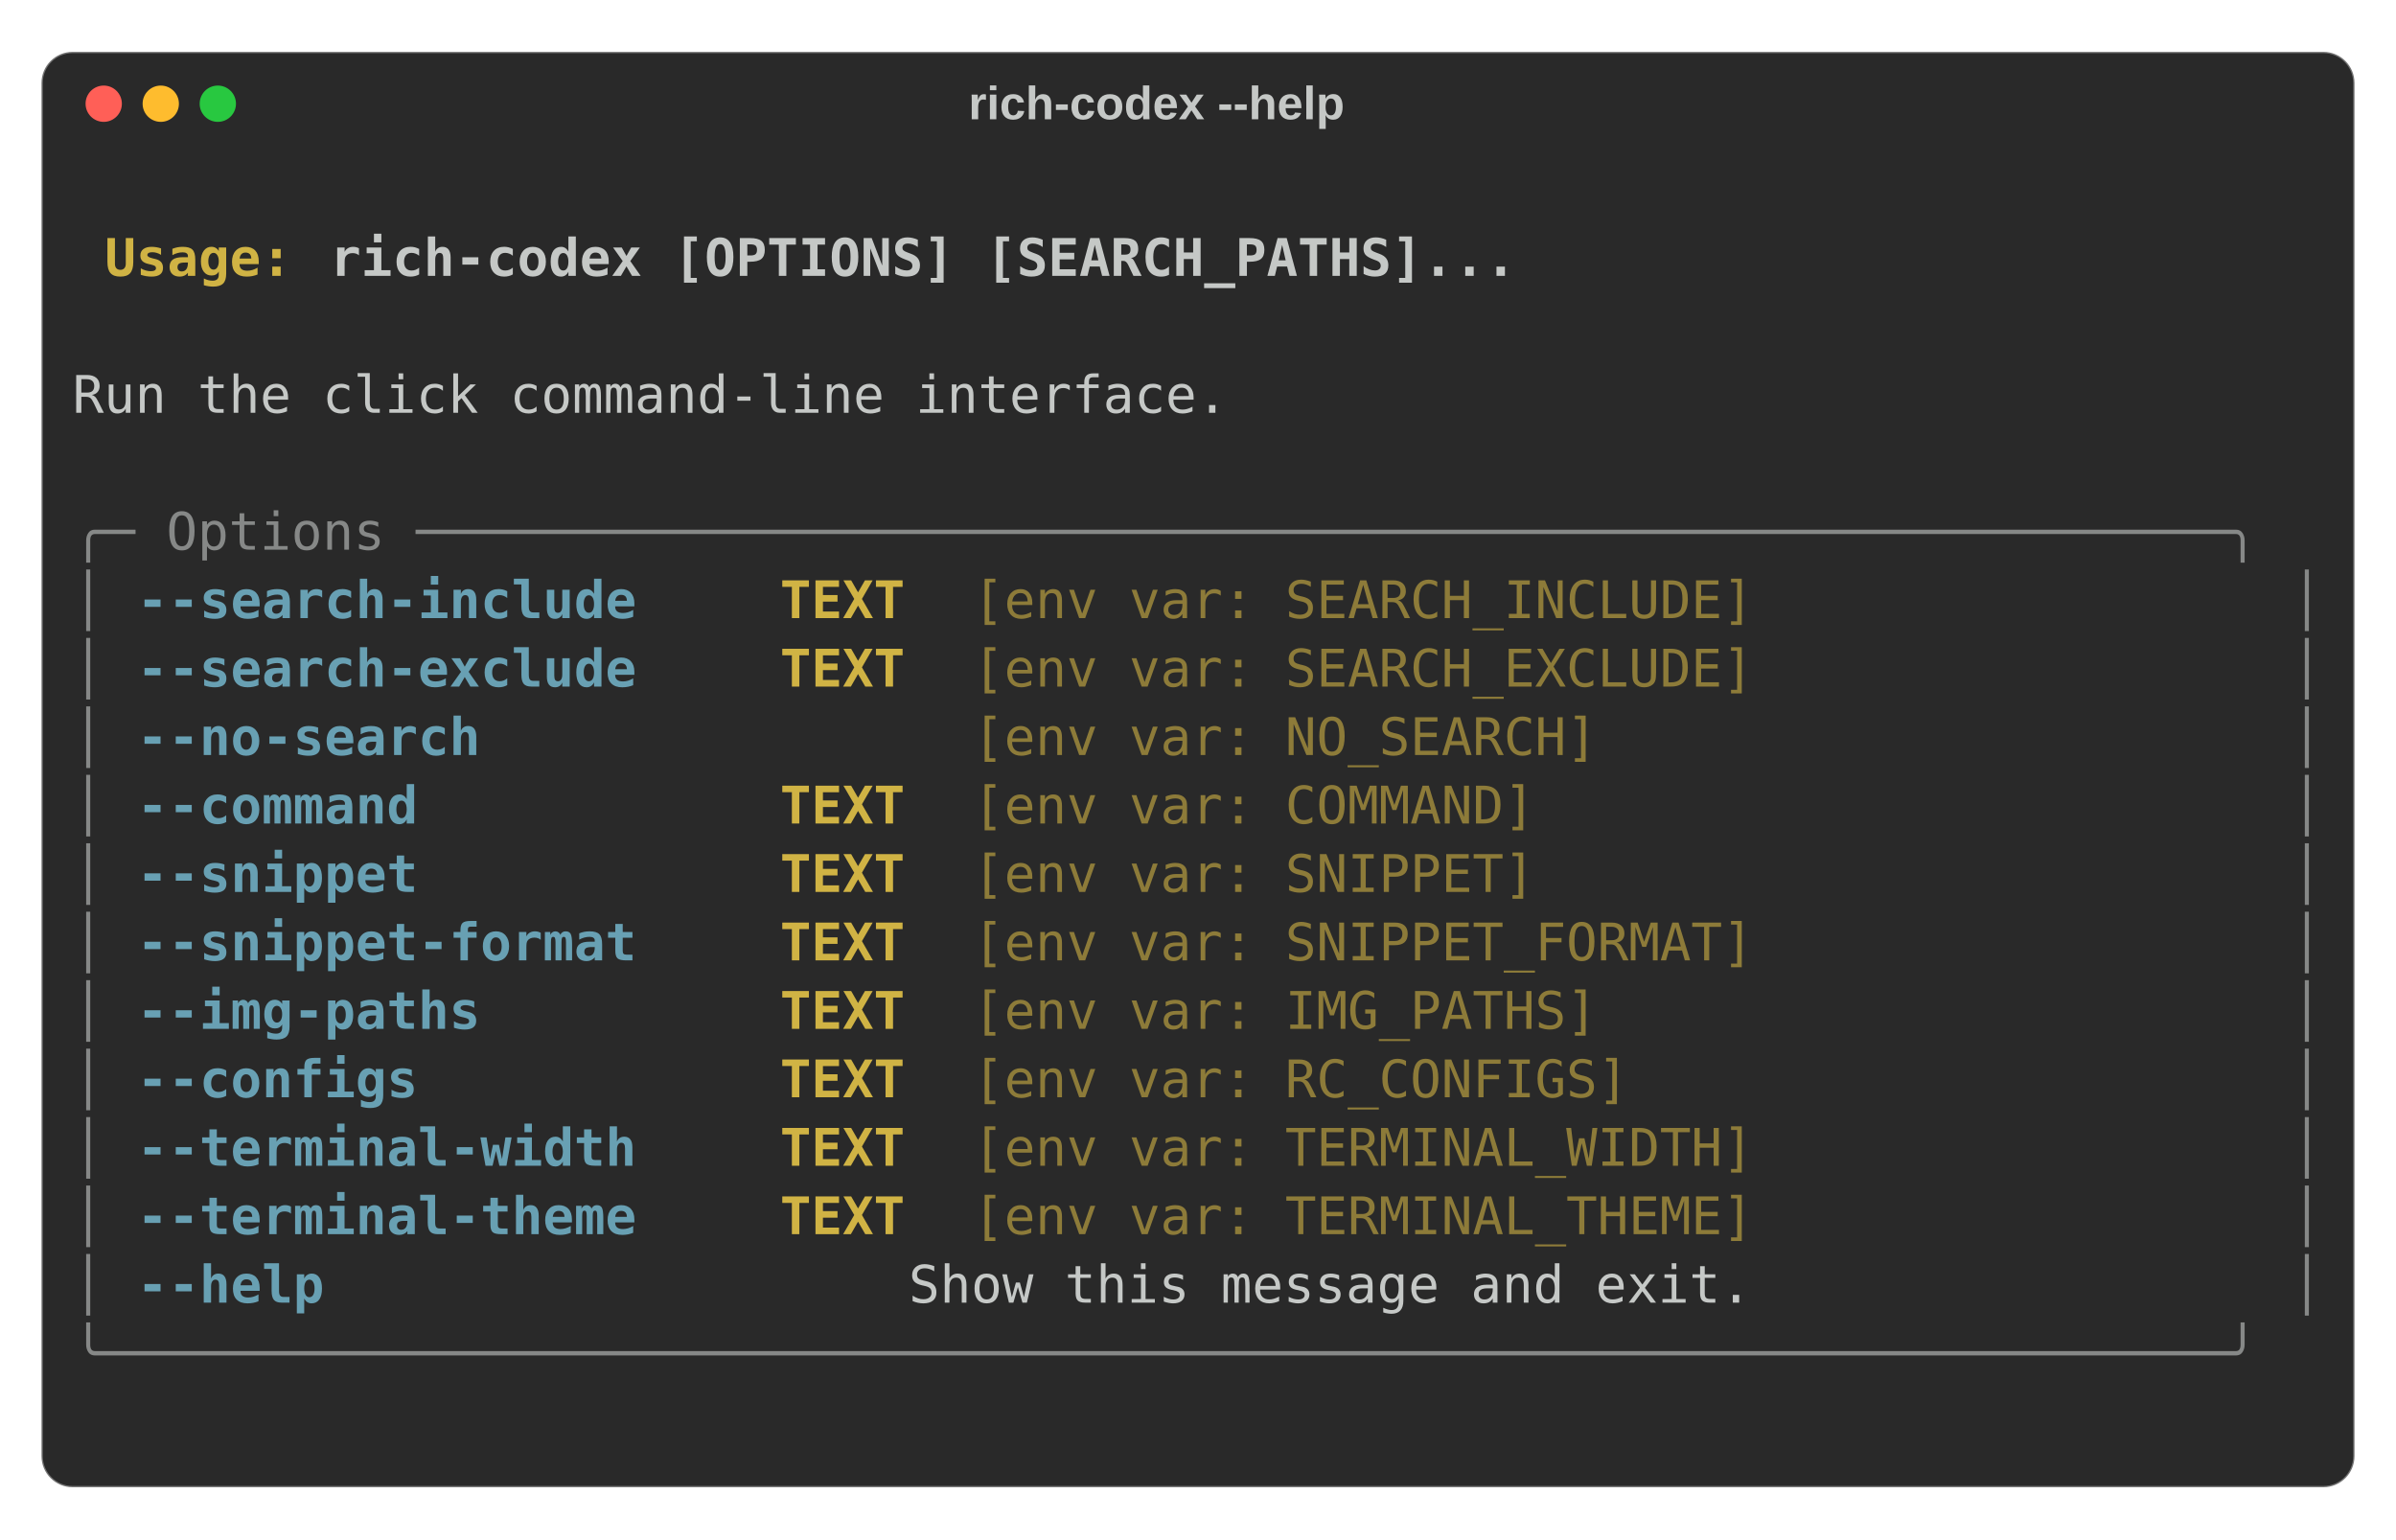
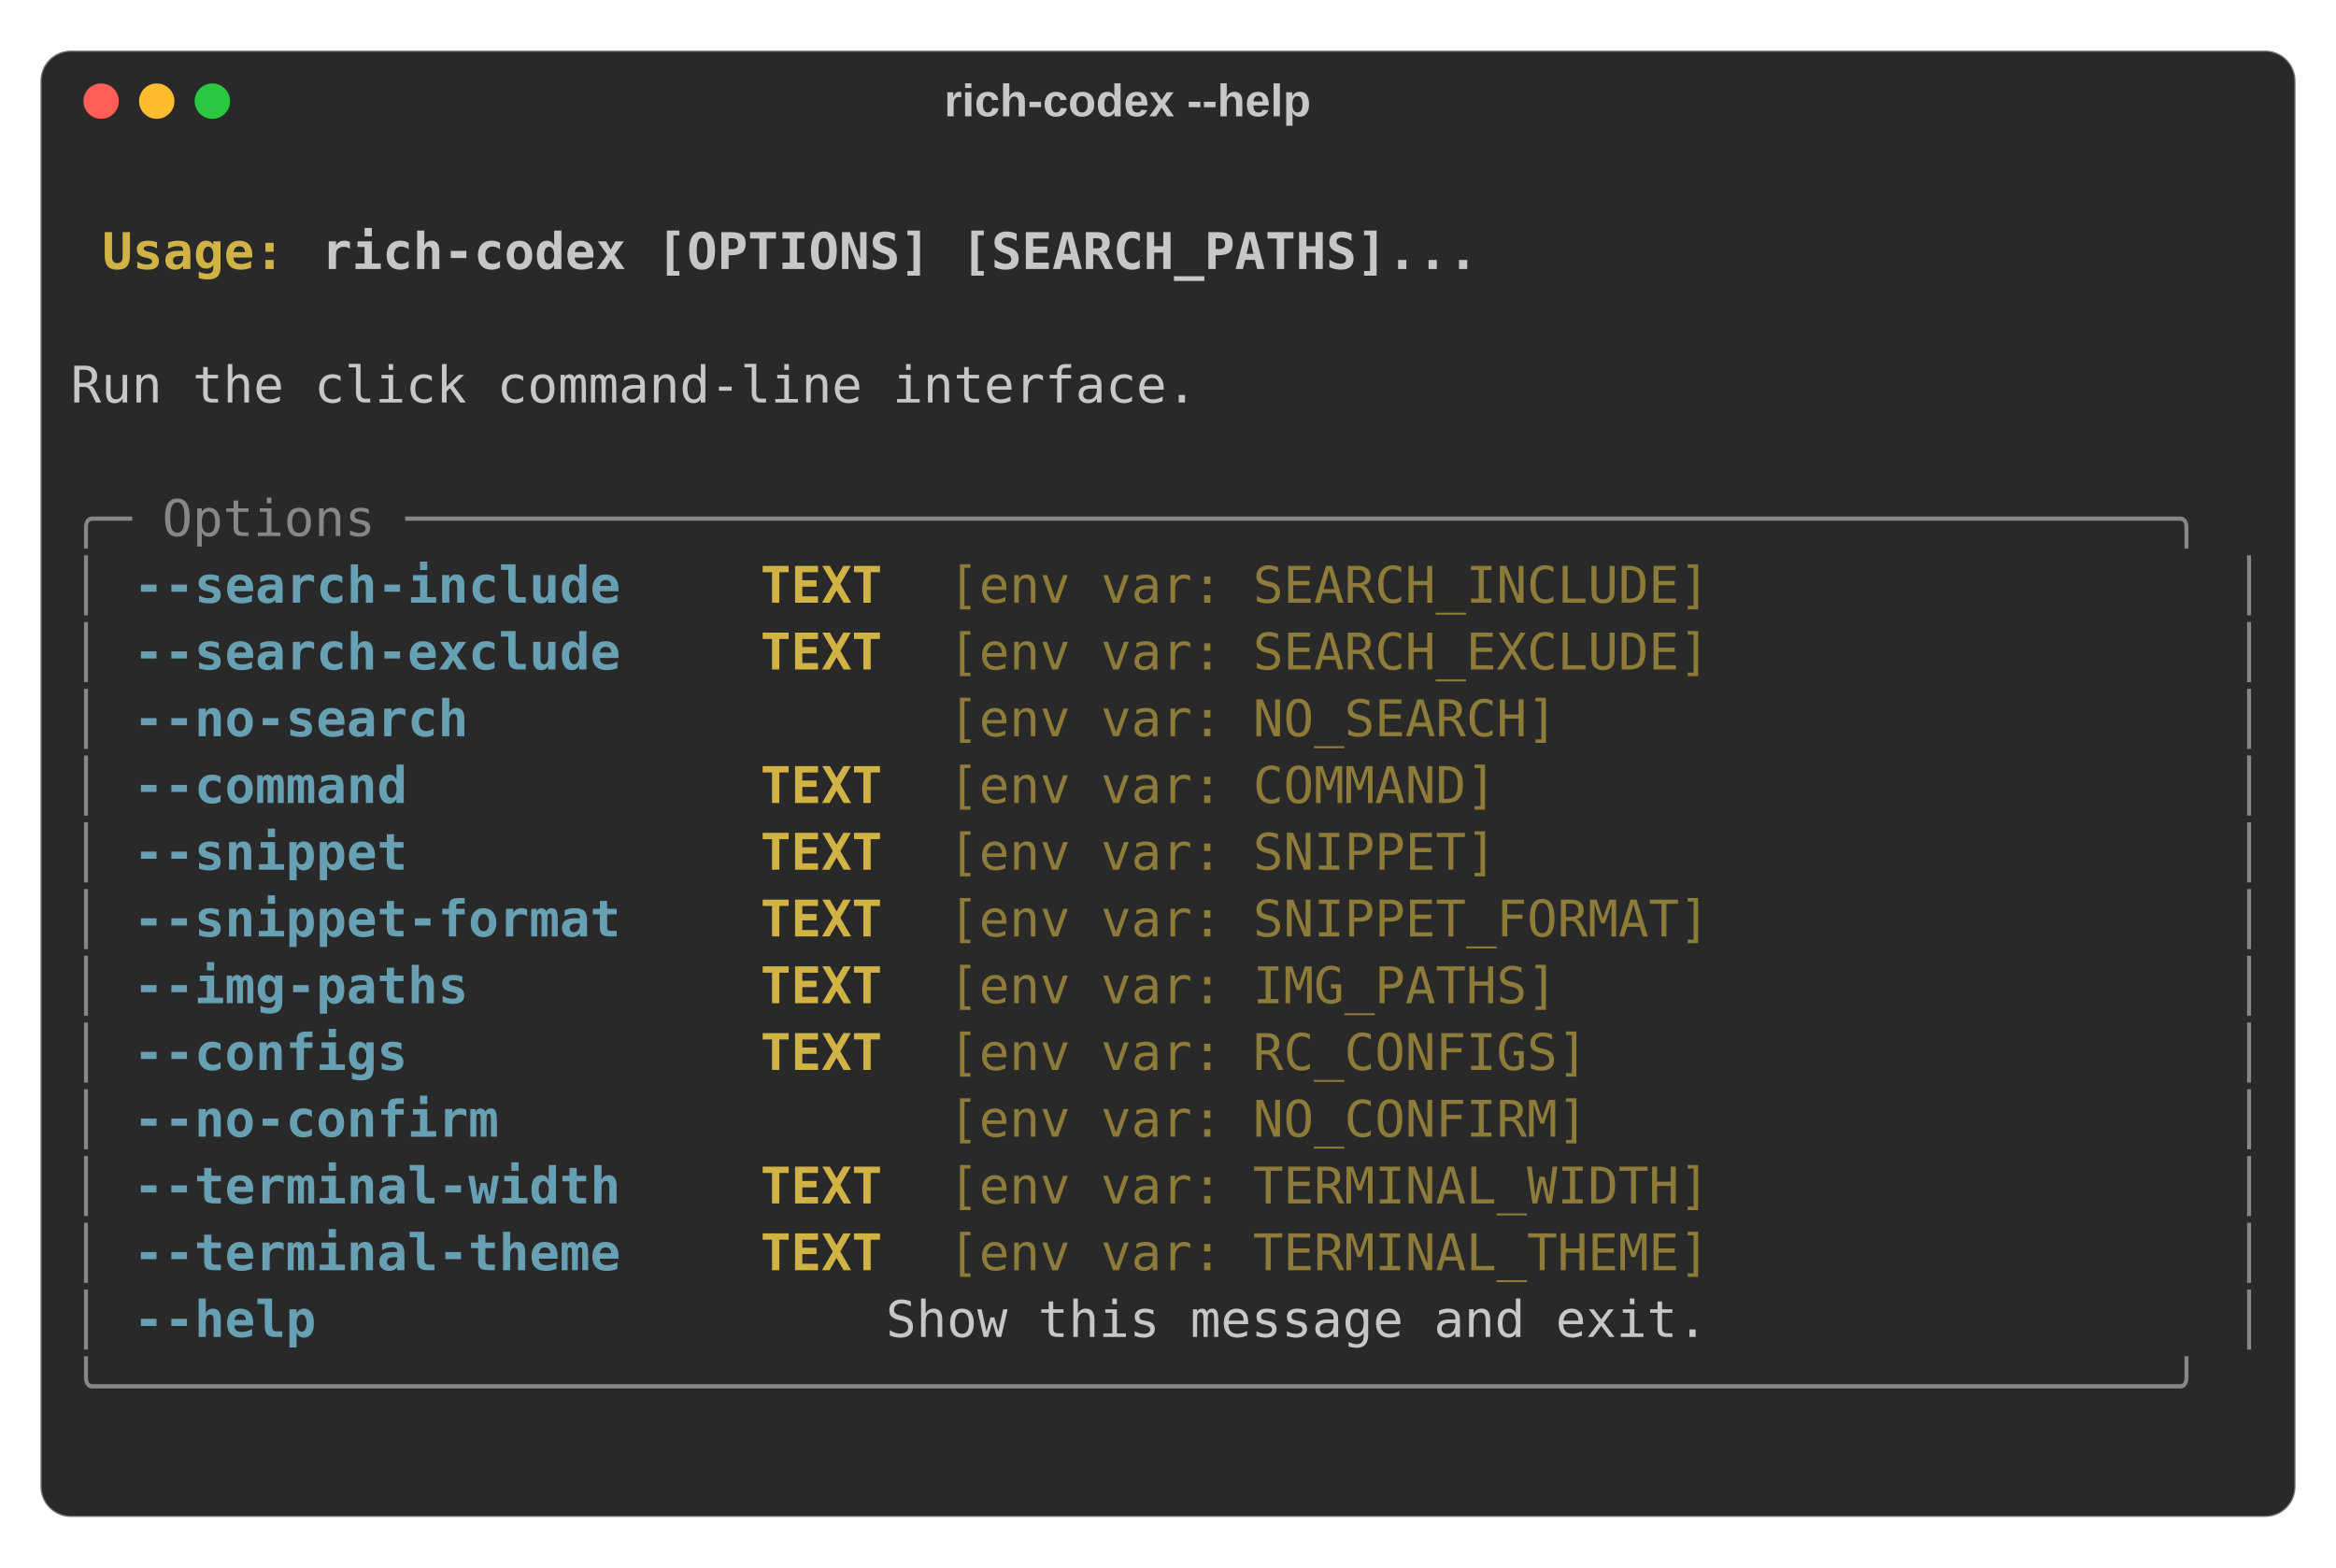
- <svg xmlns="http://www.w3.org/2000/svg" class="rich-terminal" viewBox="0 0 924 593.6">
+ <svg xmlns="http://www.w3.org/2000/svg" class="rich-terminal" viewBox="0 0 924 620.0">
  <style>

    @font-face {
        font-family: "Fira Code";
        src: local("FiraCode-Regular"),
                url("https://cdnjs.cloudflare.com/ajax/libs/firacode/6.2.0/woff2/FiraCode-Regular.woff2") format("woff2"),
                url("https://cdnjs.cloudflare.com/ajax/libs/firacode/6.2.0/woff/FiraCode-Regular.woff") format("woff");
        font-style: normal;
        font-weight: 400;
    }
    @font-face {
        font-family: "Fira Code";
        src: local("FiraCode-Bold"),
                url("https://cdnjs.cloudflare.com/ajax/libs/firacode/6.2.0/woff2/FiraCode-Bold.woff2") format("woff2"),
                url("https://cdnjs.cloudflare.com/ajax/libs/firacode/6.2.0/woff/FiraCode-Bold.woff") format("woff");
        font-style: bold;
        font-weight: 700;
    }

-     .terminal-986458902-matrix {
+     .terminal-2508537488-matrix {
        font-family: Fira Code, monospace;
        font-size: 20px;
        line-height: 26.4px;
        font-variant-east-asian: full-width;
    }

-     .terminal-986458902-title {
+     .terminal-2508537488-title {
        font-size: 18px;

        font-weight: bold;
        font-family: arial;
    }

-     .terminal-986458902-r1 { fill: #c5c8c6;font-weight: bold }
- .terminal-986458902-r2 { fill: #c5c8c6 }
- .terminal-986458902-r3 { fill: #d0b344;font-weight: bold }
- .terminal-986458902-r4 { fill: #868887 }
- .terminal-986458902-r5 { fill: #68a0b3;font-weight: bold }
- .terminal-986458902-r6 { fill: #8d7b39 }
+     .terminal-2508537488-r1 { fill: #c5c8c6;font-weight: bold }
+ .terminal-2508537488-r2 { fill: #c5c8c6 }
+ .terminal-2508537488-r3 { fill: #d0b344;font-weight: bold }
+ .terminal-2508537488-r4 { fill: #868887 }
+ .terminal-2508537488-r5 { fill: #68a0b3;font-weight: bold }
+ .terminal-2508537488-r6 { fill: #8d7b39 }
    </style>
-   <rect fill="#292929" stroke="rgba(255,255,255,0.35)" stroke-width="1" x="16" y="20" width="892" height="553.6" rx="12" />
-   <text class="terminal-986458902-title" fill="#c5c8c6" text-anchor="middle" x="446" y="46">rich-codex --help</text>
+   <rect fill="#292929" stroke="rgba(255,255,255,0.35)" stroke-width="1" x="16" y="20" width="892" height="580" rx="12" />
+   <text class="terminal-2508537488-title" fill="#c5c8c6" text-anchor="middle" x="446" y="46">rich-codex --help</text>
  <circle cx="40" cy="40" r="7" fill="#ff5f57" />
  <circle cx="62" cy="40" r="7" fill="#febc2e" />
  <circle cx="84" cy="40" r="7" fill="#28c840" />
  <g transform="translate(28, 60)">
-     <text alignment-baseline="baseline" class="terminal-986458902-matrix" font-variant="east-asian-width-values">
-       <tspan class="terminal-986458902-r1" x="0" y="20" textLength="868">                                                                      </tspan>
-       <tspan class="terminal-986458902-r2" x="868" y="20" textLength="12.4">
- </tspan>
-       <tspan class="terminal-986458902-r1" x="0" y="46.4" textLength="12.4"> </tspan>
-       <tspan class="terminal-986458902-r3" x="12.4" y="46.4" textLength="86.8">Usage: </tspan>
-       <tspan class="terminal-986458902-r1" x="99.2" y="46.4" textLength="768.8">rich-codex [OPTIONS] [SEARCH_PATHS]...                        </tspan>
-       <tspan class="terminal-986458902-r2" x="868" y="46.4" textLength="12.4">
- </tspan>
-       <tspan class="terminal-986458902-r1" x="0" y="72.8" textLength="868">                                                                      </tspan>
-       <tspan class="terminal-986458902-r2" x="868" y="72.8" textLength="12.4">
- </tspan>
-       <tspan class="terminal-986458902-r2" x="0" y="99.2" textLength="868"> Run the click command-line interface.                                </tspan>
-       <tspan class="terminal-986458902-r2" x="868" y="99.2" textLength="12.4">
- </tspan>
-       <tspan class="terminal-986458902-r2" x="0" y="125.6" textLength="868">                                                                      </tspan>
-       <tspan class="terminal-986458902-r2" x="868" y="125.6" textLength="12.4">
- </tspan>
-       <tspan class="terminal-986458902-r4" x="0" y="152" textLength="868">╭─ Options ──────────────────────────────────────────────────────────╮</tspan>
-       <tspan class="terminal-986458902-r2" x="868" y="152" textLength="12.4">
- </tspan>
-       <tspan class="terminal-986458902-r4" x="0" y="178.4" textLength="12.4">│</tspan>
-       <tspan class="terminal-986458902-r2" x="12.4" y="178.4" textLength="12.4"> </tspan>
-       <tspan class="terminal-986458902-r5" x="24.8" y="178.4" textLength="198.4">--search-include</tspan>
-       <tspan class="terminal-986458902-r2" x="223.2" y="178.4" textLength="49.6">    </tspan>
-       <tspan class="terminal-986458902-r3" x="272.8" y="178.4" textLength="49.6">TEXT</tspan>
-       <tspan class="terminal-986458902-r2" x="322.4" y="178.4" textLength="24.8">  </tspan>
-       <tspan class="terminal-986458902-r6" x="347.2" y="178.4" textLength="310">[env var: SEARCH_INCLUDE]</tspan>
-       <tspan class="terminal-986458902-r2" x="657.2" y="178.4" textLength="198.4">                </tspan>
-       <tspan class="terminal-986458902-r4" x="855.6" y="178.4" textLength="12.4">│</tspan>
-       <tspan class="terminal-986458902-r2" x="868" y="178.4" textLength="12.4">
- </tspan>
-       <tspan class="terminal-986458902-r4" x="0" y="204.8" textLength="12.4">│</tspan>
-       <tspan class="terminal-986458902-r2" x="12.4" y="204.8" textLength="12.4"> </tspan>
-       <tspan class="terminal-986458902-r5" x="24.8" y="204.8" textLength="198.4">--search-exclude</tspan>
-       <tspan class="terminal-986458902-r2" x="223.2" y="204.8" textLength="49.6">    </tspan>
-       <tspan class="terminal-986458902-r3" x="272.8" y="204.8" textLength="49.6">TEXT</tspan>
-       <tspan class="terminal-986458902-r2" x="322.4" y="204.8" textLength="24.8">  </tspan>
-       <tspan class="terminal-986458902-r6" x="347.2" y="204.8" textLength="310">[env var: SEARCH_EXCLUDE]</tspan>
-       <tspan class="terminal-986458902-r2" x="657.2" y="204.8" textLength="198.4">                </tspan>
-       <tspan class="terminal-986458902-r4" x="855.6" y="204.8" textLength="12.4">│</tspan>
-       <tspan class="terminal-986458902-r2" x="868" y="204.8" textLength="12.4">
- </tspan>
-       <tspan class="terminal-986458902-r4" x="0" y="231.2" textLength="12.4">│</tspan>
-       <tspan class="terminal-986458902-r2" x="12.4" y="231.2" textLength="12.4"> </tspan>
-       <tspan class="terminal-986458902-r5" x="24.8" y="231.2" textLength="136.4">--no-search</tspan>
-       <tspan class="terminal-986458902-r2" x="161.2" y="231.2" textLength="111.6">         </tspan>
-       <tspan class="terminal-986458902-r3" x="272.8" y="231.2" textLength="49.6">    </tspan>
-       <tspan class="terminal-986458902-r2" x="322.4" y="231.2" textLength="24.8">  </tspan>
-       <tspan class="terminal-986458902-r6" x="347.2" y="231.2" textLength="248">[env var: NO_SEARCH]</tspan>
-       <tspan class="terminal-986458902-r2" x="595.2" y="231.2" textLength="260.4">                     </tspan>
-       <tspan class="terminal-986458902-r4" x="855.6" y="231.2" textLength="12.4">│</tspan>
-       <tspan class="terminal-986458902-r2" x="868" y="231.2" textLength="12.4">
- </tspan>
-       <tspan class="terminal-986458902-r4" x="0" y="257.6" textLength="12.4">│</tspan>
-       <tspan class="terminal-986458902-r2" x="12.4" y="257.6" textLength="12.4"> </tspan>
-       <tspan class="terminal-986458902-r5" x="24.8" y="257.6" textLength="111.6">--command</tspan>
-       <tspan class="terminal-986458902-r2" x="136.4" y="257.6" textLength="136.4">           </tspan>
-       <tspan class="terminal-986458902-r3" x="272.8" y="257.6" textLength="49.6">TEXT</tspan>
-       <tspan class="terminal-986458902-r2" x="322.4" y="257.6" textLength="24.8">  </tspan>
-       <tspan class="terminal-986458902-r6" x="347.2" y="257.6" textLength="223.2">[env var: COMMAND]</tspan>
-       <tspan class="terminal-986458902-r2" x="570.4" y="257.6" textLength="285.2">                       </tspan>
-       <tspan class="terminal-986458902-r4" x="855.6" y="257.6" textLength="12.4">│</tspan>
-       <tspan class="terminal-986458902-r2" x="868" y="257.6" textLength="12.4">
- </tspan>
-       <tspan class="terminal-986458902-r4" x="0" y="284" textLength="12.4">│</tspan>
-       <tspan class="terminal-986458902-r2" x="12.4" y="284" textLength="12.4"> </tspan>
-       <tspan class="terminal-986458902-r5" x="24.8" y="284" textLength="111.6">--snippet</tspan>
-       <tspan class="terminal-986458902-r2" x="136.4" y="284" textLength="136.4">           </tspan>
-       <tspan class="terminal-986458902-r3" x="272.8" y="284" textLength="49.6">TEXT</tspan>
-       <tspan class="terminal-986458902-r2" x="322.4" y="284" textLength="24.8">  </tspan>
-       <tspan class="terminal-986458902-r6" x="347.2" y="284" textLength="223.2">[env var: SNIPPET]</tspan>
-       <tspan class="terminal-986458902-r2" x="570.4" y="284" textLength="285.2">                       </tspan>
-       <tspan class="terminal-986458902-r4" x="855.6" y="284" textLength="12.4">│</tspan>
-       <tspan class="terminal-986458902-r2" x="868" y="284" textLength="12.4">
- </tspan>
-       <tspan class="terminal-986458902-r4" x="0" y="310.4" textLength="12.4">│</tspan>
-       <tspan class="terminal-986458902-r2" x="12.4" y="310.4" textLength="12.4"> </tspan>
-       <tspan class="terminal-986458902-r5" x="24.8" y="310.4" textLength="198.4">--snippet-format</tspan>
-       <tspan class="terminal-986458902-r2" x="223.2" y="310.4" textLength="49.6">    </tspan>
-       <tspan class="terminal-986458902-r3" x="272.8" y="310.4" textLength="49.6">TEXT</tspan>
-       <tspan class="terminal-986458902-r2" x="322.4" y="310.4" textLength="24.8">  </tspan>
-       <tspan class="terminal-986458902-r6" x="347.2" y="310.4" textLength="310">[env var: SNIPPET_FORMAT]</tspan>
-       <tspan class="terminal-986458902-r2" x="657.2" y="310.4" textLength="198.4">                </tspan>
-       <tspan class="terminal-986458902-r4" x="855.6" y="310.4" textLength="12.4">│</tspan>
-       <tspan class="terminal-986458902-r2" x="868" y="310.4" textLength="12.4">
- </tspan>
-       <tspan class="terminal-986458902-r4" x="0" y="336.8" textLength="12.4">│</tspan>
-       <tspan class="terminal-986458902-r2" x="12.4" y="336.8" textLength="12.4"> </tspan>
-       <tspan class="terminal-986458902-r5" x="24.8" y="336.8" textLength="136.4">--img-paths</tspan>
-       <tspan class="terminal-986458902-r2" x="161.2" y="336.8" textLength="111.6">         </tspan>
-       <tspan class="terminal-986458902-r3" x="272.8" y="336.8" textLength="49.6">TEXT</tspan>
-       <tspan class="terminal-986458902-r2" x="322.4" y="336.8" textLength="24.8">  </tspan>
-       <tspan class="terminal-986458902-r6" x="347.2" y="336.8" textLength="248">[env var: IMG_PATHS]</tspan>
-       <tspan class="terminal-986458902-r2" x="595.2" y="336.8" textLength="260.4">                     </tspan>
-       <tspan class="terminal-986458902-r4" x="855.6" y="336.8" textLength="12.4">│</tspan>
-       <tspan class="terminal-986458902-r2" x="868" y="336.8" textLength="12.4">
- </tspan>
-       <tspan class="terminal-986458902-r4" x="0" y="363.2" textLength="12.4">│</tspan>
-       <tspan class="terminal-986458902-r2" x="12.4" y="363.2" textLength="12.4"> </tspan>
-       <tspan class="terminal-986458902-r5" x="24.8" y="363.2" textLength="111.6">--configs</tspan>
-       <tspan class="terminal-986458902-r2" x="136.4" y="363.2" textLength="136.4">           </tspan>
-       <tspan class="terminal-986458902-r3" x="272.8" y="363.2" textLength="49.6">TEXT</tspan>
-       <tspan class="terminal-986458902-r2" x="322.4" y="363.2" textLength="24.8">  </tspan>
-       <tspan class="terminal-986458902-r6" x="347.2" y="363.2" textLength="260.4">[env var: RC_CONFIGS]</tspan>
-       <tspan class="terminal-986458902-r2" x="607.6" y="363.2" textLength="248">                    </tspan>
-       <tspan class="terminal-986458902-r4" x="855.6" y="363.2" textLength="12.4">│</tspan>
-       <tspan class="terminal-986458902-r2" x="868" y="363.2" textLength="12.4">
- </tspan>
-       <tspan class="terminal-986458902-r4" x="0" y="389.6" textLength="12.4">│</tspan>
-       <tspan class="terminal-986458902-r2" x="12.4" y="389.6" textLength="12.4"> </tspan>
-       <tspan class="terminal-986458902-r5" x="24.8" y="389.6" textLength="198.4">--terminal-width</tspan>
-       <tspan class="terminal-986458902-r2" x="223.2" y="389.6" textLength="49.6">    </tspan>
-       <tspan class="terminal-986458902-r3" x="272.8" y="389.6" textLength="49.6">TEXT</tspan>
-       <tspan class="terminal-986458902-r2" x="322.4" y="389.6" textLength="24.8">  </tspan>
-       <tspan class="terminal-986458902-r6" x="347.2" y="389.6" textLength="310">[env var: TERMINAL_WIDTH]</tspan>
-       <tspan class="terminal-986458902-r2" x="657.2" y="389.6" textLength="198.4">                </tspan>
-       <tspan class="terminal-986458902-r4" x="855.6" y="389.6" textLength="12.4">│</tspan>
-       <tspan class="terminal-986458902-r2" x="868" y="389.6" textLength="12.4">
- </tspan>
-       <tspan class="terminal-986458902-r4" x="0" y="416" textLength="12.4">│</tspan>
-       <tspan class="terminal-986458902-r2" x="12.4" y="416" textLength="12.4"> </tspan>
-       <tspan class="terminal-986458902-r5" x="24.8" y="416" textLength="198.4">--terminal-theme</tspan>
-       <tspan class="terminal-986458902-r2" x="223.2" y="416" textLength="49.6">    </tspan>
-       <tspan class="terminal-986458902-r3" x="272.8" y="416" textLength="49.6">TEXT</tspan>
-       <tspan class="terminal-986458902-r2" x="322.4" y="416" textLength="24.8">  </tspan>
-       <tspan class="terminal-986458902-r6" x="347.2" y="416" textLength="310">[env var: TERMINAL_THEME]</tspan>
-       <tspan class="terminal-986458902-r2" x="657.2" y="416" textLength="198.4">                </tspan>
-       <tspan class="terminal-986458902-r4" x="855.6" y="416" textLength="12.4">│</tspan>
-       <tspan class="terminal-986458902-r2" x="868" y="416" textLength="12.4">
- </tspan>
-       <tspan class="terminal-986458902-r4" x="0" y="442.4" textLength="12.4">│</tspan>
-       <tspan class="terminal-986458902-r2" x="12.4" y="442.4" textLength="12.4"> </tspan>
-       <tspan class="terminal-986458902-r5" x="24.8" y="442.4" textLength="74.4">--help</tspan>
-       <tspan class="terminal-986458902-r2" x="99.2" y="442.4" textLength="173.6">              </tspan>
-       <tspan class="terminal-986458902-r3" x="272.8" y="442.4" textLength="49.6">    </tspan>
-       <tspan class="terminal-986458902-r2" x="322.4" y="442.4" textLength="533.2">  Show this message and exit.              </tspan>
-       <tspan class="terminal-986458902-r4" x="855.6" y="442.4" textLength="12.4">│</tspan>
-       <tspan class="terminal-986458902-r2" x="868" y="442.4" textLength="12.4">
- </tspan>
-       <tspan class="terminal-986458902-r4" x="0" y="468.8" textLength="868">╰────────────────────────────────────────────────────────────────────╯</tspan>
-       <tspan class="terminal-986458902-r2" x="868" y="468.8" textLength="12.4">
- </tspan>
-       <tspan class="terminal-986458902-r2" x="0" y="495.2" textLength="868">                                                                      </tspan>
-       <tspan class="terminal-986458902-r2" x="868" y="495.2" textLength="12.4">
+     <text alignment-baseline="baseline" class="terminal-2508537488-matrix" font-variant="east-asian-width-values">
+       <tspan class="terminal-2508537488-r1" x="0" y="20" textLength="868">                                                                      </tspan>
+       <tspan class="terminal-2508537488-r2" x="868" y="20" textLength="12.4">
+ </tspan>
+       <tspan class="terminal-2508537488-r1" x="0" y="46.4" textLength="12.4"> </tspan>
+       <tspan class="terminal-2508537488-r3" x="12.4" y="46.4" textLength="86.8">Usage: </tspan>
+       <tspan class="terminal-2508537488-r1" x="99.2" y="46.4" textLength="768.8">rich-codex [OPTIONS] [SEARCH_PATHS]...                        </tspan>
+       <tspan class="terminal-2508537488-r2" x="868" y="46.4" textLength="12.4">
+ </tspan>
+       <tspan class="terminal-2508537488-r1" x="0" y="72.8" textLength="868">                                                                      </tspan>
+       <tspan class="terminal-2508537488-r2" x="868" y="72.8" textLength="12.4">
+ </tspan>
+       <tspan class="terminal-2508537488-r2" x="0" y="99.2" textLength="868"> Run the click command-line interface.                                </tspan>
+       <tspan class="terminal-2508537488-r2" x="868" y="99.2" textLength="12.4">
+ </tspan>
+       <tspan class="terminal-2508537488-r2" x="0" y="125.6" textLength="868">                                                                      </tspan>
+       <tspan class="terminal-2508537488-r2" x="868" y="125.6" textLength="12.4">
+ </tspan>
+       <tspan class="terminal-2508537488-r4" x="0" y="152" textLength="868">╭─ Options ──────────────────────────────────────────────────────────╮</tspan>
+       <tspan class="terminal-2508537488-r2" x="868" y="152" textLength="12.4">
+ </tspan>
+       <tspan class="terminal-2508537488-r4" x="0" y="178.4" textLength="12.4">│</tspan>
+       <tspan class="terminal-2508537488-r2" x="12.4" y="178.4" textLength="12.4"> </tspan>
+       <tspan class="terminal-2508537488-r5" x="24.8" y="178.4" textLength="198.4">--search-include</tspan>
+       <tspan class="terminal-2508537488-r2" x="223.2" y="178.4" textLength="49.6">    </tspan>
+       <tspan class="terminal-2508537488-r3" x="272.8" y="178.4" textLength="49.6">TEXT</tspan>
+       <tspan class="terminal-2508537488-r2" x="322.4" y="178.4" textLength="24.8">  </tspan>
+       <tspan class="terminal-2508537488-r6" x="347.2" y="178.4" textLength="310">[env var: SEARCH_INCLUDE]</tspan>
+       <tspan class="terminal-2508537488-r2" x="657.2" y="178.4" textLength="198.4">                </tspan>
+       <tspan class="terminal-2508537488-r4" x="855.6" y="178.4" textLength="12.4">│</tspan>
+       <tspan class="terminal-2508537488-r2" x="868" y="178.4" textLength="12.4">
+ </tspan>
+       <tspan class="terminal-2508537488-r4" x="0" y="204.8" textLength="12.4">│</tspan>
+       <tspan class="terminal-2508537488-r2" x="12.4" y="204.8" textLength="12.4"> </tspan>
+       <tspan class="terminal-2508537488-r5" x="24.8" y="204.8" textLength="198.4">--search-exclude</tspan>
+       <tspan class="terminal-2508537488-r2" x="223.2" y="204.8" textLength="49.6">    </tspan>
+       <tspan class="terminal-2508537488-r3" x="272.8" y="204.8" textLength="49.6">TEXT</tspan>
+       <tspan class="terminal-2508537488-r2" x="322.4" y="204.8" textLength="24.8">  </tspan>
+       <tspan class="terminal-2508537488-r6" x="347.2" y="204.8" textLength="310">[env var: SEARCH_EXCLUDE]</tspan>
+       <tspan class="terminal-2508537488-r2" x="657.2" y="204.8" textLength="198.4">                </tspan>
+       <tspan class="terminal-2508537488-r4" x="855.6" y="204.8" textLength="12.4">│</tspan>
+       <tspan class="terminal-2508537488-r2" x="868" y="204.8" textLength="12.4">
+ </tspan>
+       <tspan class="terminal-2508537488-r4" x="0" y="231.2" textLength="12.4">│</tspan>
+       <tspan class="terminal-2508537488-r2" x="12.4" y="231.2" textLength="12.4"> </tspan>
+       <tspan class="terminal-2508537488-r5" x="24.8" y="231.2" textLength="136.4">--no-search</tspan>
+       <tspan class="terminal-2508537488-r2" x="161.2" y="231.2" textLength="111.6">         </tspan>
+       <tspan class="terminal-2508537488-r3" x="272.8" y="231.2" textLength="49.6">    </tspan>
+       <tspan class="terminal-2508537488-r2" x="322.4" y="231.2" textLength="24.8">  </tspan>
+       <tspan class="terminal-2508537488-r6" x="347.2" y="231.2" textLength="248">[env var: NO_SEARCH]</tspan>
+       <tspan class="terminal-2508537488-r2" x="595.2" y="231.2" textLength="260.4">                     </tspan>
+       <tspan class="terminal-2508537488-r4" x="855.6" y="231.2" textLength="12.4">│</tspan>
+       <tspan class="terminal-2508537488-r2" x="868" y="231.2" textLength="12.4">
+ </tspan>
+       <tspan class="terminal-2508537488-r4" x="0" y="257.6" textLength="12.4">│</tspan>
+       <tspan class="terminal-2508537488-r2" x="12.4" y="257.6" textLength="12.4"> </tspan>
+       <tspan class="terminal-2508537488-r5" x="24.8" y="257.6" textLength="111.6">--command</tspan>
+       <tspan class="terminal-2508537488-r2" x="136.4" y="257.6" textLength="136.4">           </tspan>
+       <tspan class="terminal-2508537488-r3" x="272.8" y="257.6" textLength="49.6">TEXT</tspan>
+       <tspan class="terminal-2508537488-r2" x="322.4" y="257.6" textLength="24.8">  </tspan>
+       <tspan class="terminal-2508537488-r6" x="347.2" y="257.6" textLength="223.2">[env var: COMMAND]</tspan>
+       <tspan class="terminal-2508537488-r2" x="570.4" y="257.6" textLength="285.2">                       </tspan>
+       <tspan class="terminal-2508537488-r4" x="855.6" y="257.6" textLength="12.4">│</tspan>
+       <tspan class="terminal-2508537488-r2" x="868" y="257.6" textLength="12.4">
+ </tspan>
+       <tspan class="terminal-2508537488-r4" x="0" y="284" textLength="12.4">│</tspan>
+       <tspan class="terminal-2508537488-r2" x="12.4" y="284" textLength="12.4"> </tspan>
+       <tspan class="terminal-2508537488-r5" x="24.8" y="284" textLength="111.6">--snippet</tspan>
+       <tspan class="terminal-2508537488-r2" x="136.4" y="284" textLength="136.4">           </tspan>
+       <tspan class="terminal-2508537488-r3" x="272.8" y="284" textLength="49.6">TEXT</tspan>
+       <tspan class="terminal-2508537488-r2" x="322.4" y="284" textLength="24.8">  </tspan>
+       <tspan class="terminal-2508537488-r6" x="347.2" y="284" textLength="223.2">[env var: SNIPPET]</tspan>
+       <tspan class="terminal-2508537488-r2" x="570.4" y="284" textLength="285.2">                       </tspan>
+       <tspan class="terminal-2508537488-r4" x="855.6" y="284" textLength="12.4">│</tspan>
+       <tspan class="terminal-2508537488-r2" x="868" y="284" textLength="12.4">
+ </tspan>
+       <tspan class="terminal-2508537488-r4" x="0" y="310.4" textLength="12.4">│</tspan>
+       <tspan class="terminal-2508537488-r2" x="12.4" y="310.4" textLength="12.4"> </tspan>
+       <tspan class="terminal-2508537488-r5" x="24.8" y="310.4" textLength="198.4">--snippet-format</tspan>
+       <tspan class="terminal-2508537488-r2" x="223.2" y="310.4" textLength="49.6">    </tspan>
+       <tspan class="terminal-2508537488-r3" x="272.8" y="310.4" textLength="49.6">TEXT</tspan>
+       <tspan class="terminal-2508537488-r2" x="322.4" y="310.4" textLength="24.8">  </tspan>
+       <tspan class="terminal-2508537488-r6" x="347.2" y="310.4" textLength="310">[env var: SNIPPET_FORMAT]</tspan>
+       <tspan class="terminal-2508537488-r2" x="657.2" y="310.4" textLength="198.4">                </tspan>
+       <tspan class="terminal-2508537488-r4" x="855.6" y="310.4" textLength="12.4">│</tspan>
+       <tspan class="terminal-2508537488-r2" x="868" y="310.4" textLength="12.4">
+ </tspan>
+       <tspan class="terminal-2508537488-r4" x="0" y="336.8" textLength="12.4">│</tspan>
+       <tspan class="terminal-2508537488-r2" x="12.4" y="336.8" textLength="12.4"> </tspan>
+       <tspan class="terminal-2508537488-r5" x="24.8" y="336.8" textLength="136.4">--img-paths</tspan>
+       <tspan class="terminal-2508537488-r2" x="161.2" y="336.8" textLength="111.6">         </tspan>
+       <tspan class="terminal-2508537488-r3" x="272.8" y="336.8" textLength="49.6">TEXT</tspan>
+       <tspan class="terminal-2508537488-r2" x="322.4" y="336.8" textLength="24.8">  </tspan>
+       <tspan class="terminal-2508537488-r6" x="347.2" y="336.8" textLength="248">[env var: IMG_PATHS]</tspan>
+       <tspan class="terminal-2508537488-r2" x="595.2" y="336.8" textLength="260.4">                     </tspan>
+       <tspan class="terminal-2508537488-r4" x="855.6" y="336.8" textLength="12.4">│</tspan>
+       <tspan class="terminal-2508537488-r2" x="868" y="336.8" textLength="12.4">
+ </tspan>
+       <tspan class="terminal-2508537488-r4" x="0" y="363.2" textLength="12.4">│</tspan>
+       <tspan class="terminal-2508537488-r2" x="12.4" y="363.2" textLength="12.4"> </tspan>
+       <tspan class="terminal-2508537488-r5" x="24.8" y="363.2" textLength="111.6">--configs</tspan>
+       <tspan class="terminal-2508537488-r2" x="136.4" y="363.2" textLength="136.4">           </tspan>
+       <tspan class="terminal-2508537488-r3" x="272.8" y="363.2" textLength="49.6">TEXT</tspan>
+       <tspan class="terminal-2508537488-r2" x="322.4" y="363.2" textLength="24.8">  </tspan>
+       <tspan class="terminal-2508537488-r6" x="347.2" y="363.2" textLength="260.4">[env var: RC_CONFIGS]</tspan>
+       <tspan class="terminal-2508537488-r2" x="607.6" y="363.2" textLength="248">                    </tspan>
+       <tspan class="terminal-2508537488-r4" x="855.6" y="363.2" textLength="12.4">│</tspan>
+       <tspan class="terminal-2508537488-r2" x="868" y="363.2" textLength="12.4">
+ </tspan>
+       <tspan class="terminal-2508537488-r4" x="0" y="389.6" textLength="12.4">│</tspan>
+       <tspan class="terminal-2508537488-r2" x="12.4" y="389.6" textLength="12.4"> </tspan>
+       <tspan class="terminal-2508537488-r5" x="24.8" y="389.6" textLength="148.8">--no-confirm</tspan>
+       <tspan class="terminal-2508537488-r2" x="173.6" y="389.6" textLength="99.2">        </tspan>
+       <tspan class="terminal-2508537488-r3" x="272.8" y="389.6" textLength="49.6">    </tspan>
+       <tspan class="terminal-2508537488-r2" x="322.4" y="389.6" textLength="24.8">  </tspan>
+       <tspan class="terminal-2508537488-r6" x="347.2" y="389.6" textLength="260.4">[env var: NO_CONFIRM]</tspan>
+       <tspan class="terminal-2508537488-r2" x="607.6" y="389.6" textLength="248">                    </tspan>
+       <tspan class="terminal-2508537488-r4" x="855.6" y="389.6" textLength="12.4">│</tspan>
+       <tspan class="terminal-2508537488-r2" x="868" y="389.6" textLength="12.4">
+ </tspan>
+       <tspan class="terminal-2508537488-r4" x="0" y="416" textLength="12.4">│</tspan>
+       <tspan class="terminal-2508537488-r2" x="12.4" y="416" textLength="12.4"> </tspan>
+       <tspan class="terminal-2508537488-r5" x="24.8" y="416" textLength="198.4">--terminal-width</tspan>
+       <tspan class="terminal-2508537488-r2" x="223.2" y="416" textLength="49.6">    </tspan>
+       <tspan class="terminal-2508537488-r3" x="272.8" y="416" textLength="49.6">TEXT</tspan>
+       <tspan class="terminal-2508537488-r2" x="322.4" y="416" textLength="24.8">  </tspan>
+       <tspan class="terminal-2508537488-r6" x="347.2" y="416" textLength="310">[env var: TERMINAL_WIDTH]</tspan>
+       <tspan class="terminal-2508537488-r2" x="657.2" y="416" textLength="198.4">                </tspan>
+       <tspan class="terminal-2508537488-r4" x="855.6" y="416" textLength="12.4">│</tspan>
+       <tspan class="terminal-2508537488-r2" x="868" y="416" textLength="12.4">
+ </tspan>
+       <tspan class="terminal-2508537488-r4" x="0" y="442.4" textLength="12.4">│</tspan>
+       <tspan class="terminal-2508537488-r2" x="12.4" y="442.4" textLength="12.4"> </tspan>
+       <tspan class="terminal-2508537488-r5" x="24.8" y="442.4" textLength="198.4">--terminal-theme</tspan>
+       <tspan class="terminal-2508537488-r2" x="223.2" y="442.4" textLength="49.6">    </tspan>
+       <tspan class="terminal-2508537488-r3" x="272.8" y="442.4" textLength="49.6">TEXT</tspan>
+       <tspan class="terminal-2508537488-r2" x="322.4" y="442.4" textLength="24.8">  </tspan>
+       <tspan class="terminal-2508537488-r6" x="347.2" y="442.4" textLength="310">[env var: TERMINAL_THEME]</tspan>
+       <tspan class="terminal-2508537488-r2" x="657.2" y="442.4" textLength="198.4">                </tspan>
+       <tspan class="terminal-2508537488-r4" x="855.6" y="442.4" textLength="12.4">│</tspan>
+       <tspan class="terminal-2508537488-r2" x="868" y="442.4" textLength="12.4">
+ </tspan>
+       <tspan class="terminal-2508537488-r4" x="0" y="468.8" textLength="12.4">│</tspan>
+       <tspan class="terminal-2508537488-r2" x="12.4" y="468.8" textLength="12.4"> </tspan>
+       <tspan class="terminal-2508537488-r5" x="24.8" y="468.8" textLength="74.4">--help</tspan>
+       <tspan class="terminal-2508537488-r2" x="99.2" y="468.8" textLength="173.6">              </tspan>
+       <tspan class="terminal-2508537488-r3" x="272.8" y="468.8" textLength="49.6">    </tspan>
+       <tspan class="terminal-2508537488-r2" x="322.4" y="468.8" textLength="533.2">  Show this message and exit.              </tspan>
+       <tspan class="terminal-2508537488-r4" x="855.6" y="468.8" textLength="12.4">│</tspan>
+       <tspan class="terminal-2508537488-r2" x="868" y="468.8" textLength="12.4">
+ </tspan>
+       <tspan class="terminal-2508537488-r4" x="0" y="495.2" textLength="868">╰────────────────────────────────────────────────────────────────────╯</tspan>
+       <tspan class="terminal-2508537488-r2" x="868" y="495.2" textLength="12.4">
+ </tspan>
+       <tspan class="terminal-2508537488-r2" x="0" y="521.6" textLength="868">                                                                      </tspan>
+       <tspan class="terminal-2508537488-r2" x="868" y="521.6" textLength="12.4">
</tspan>
    </text>
  </g>
</svg>
